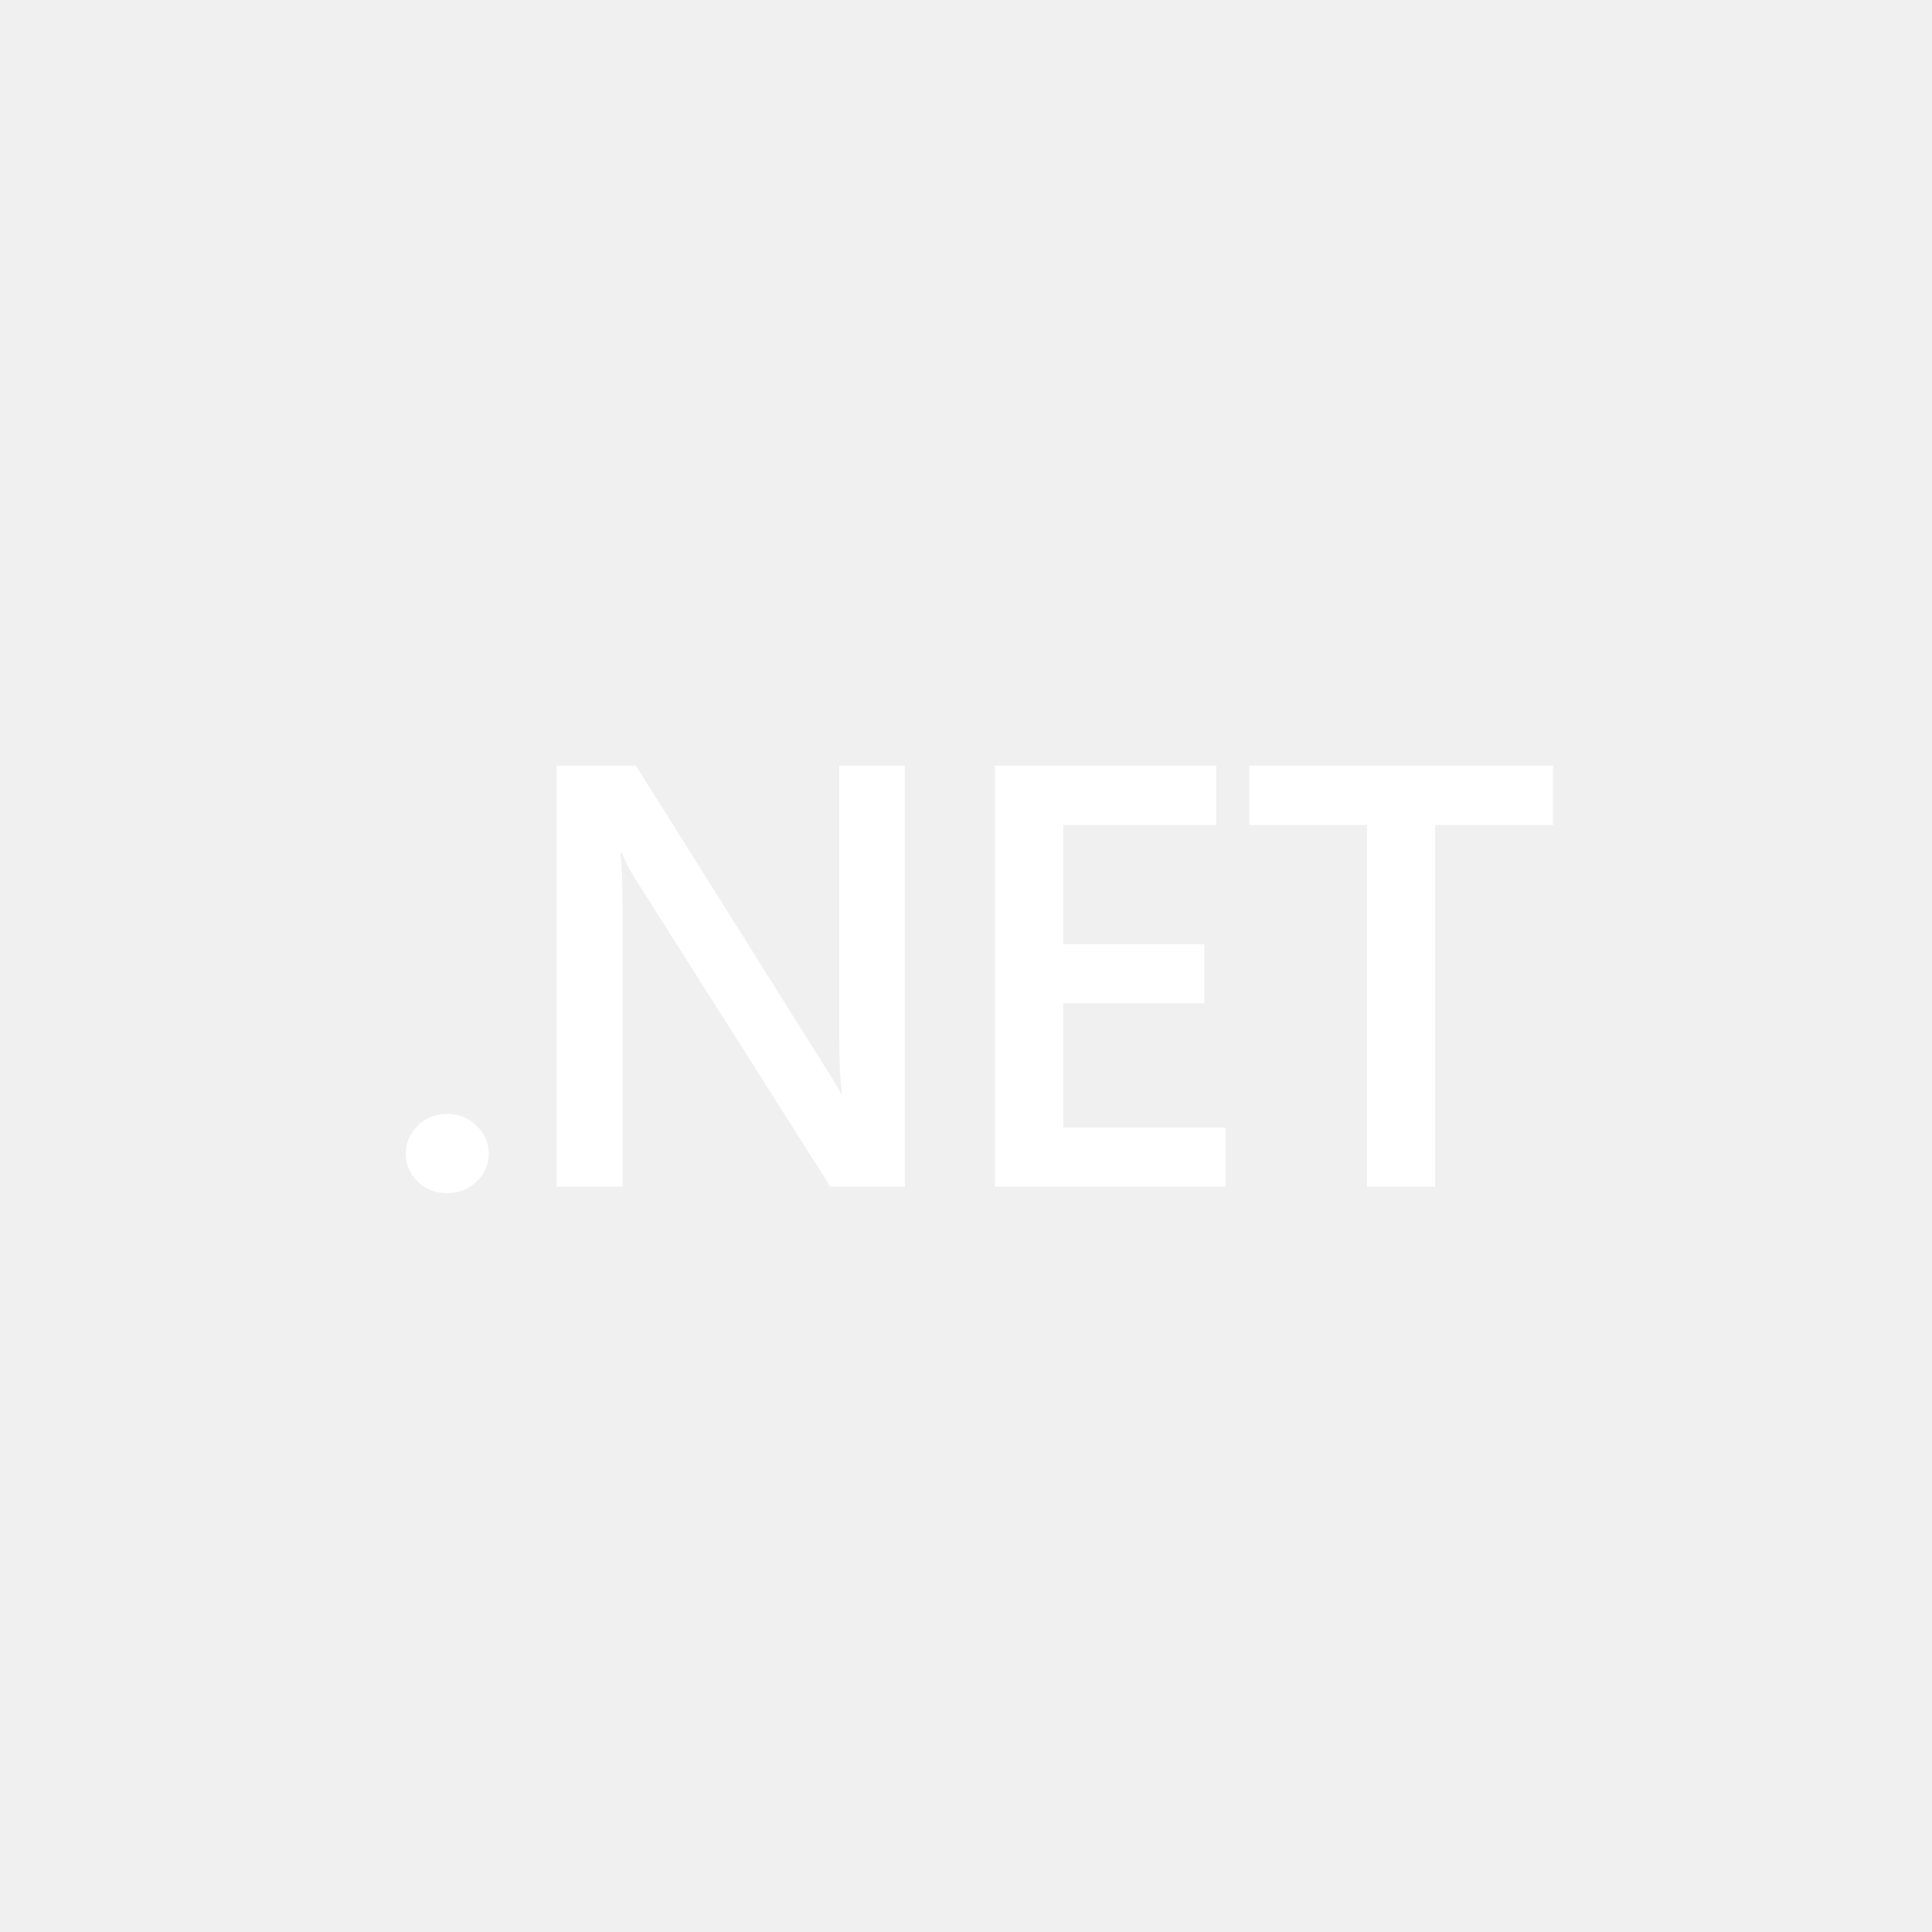
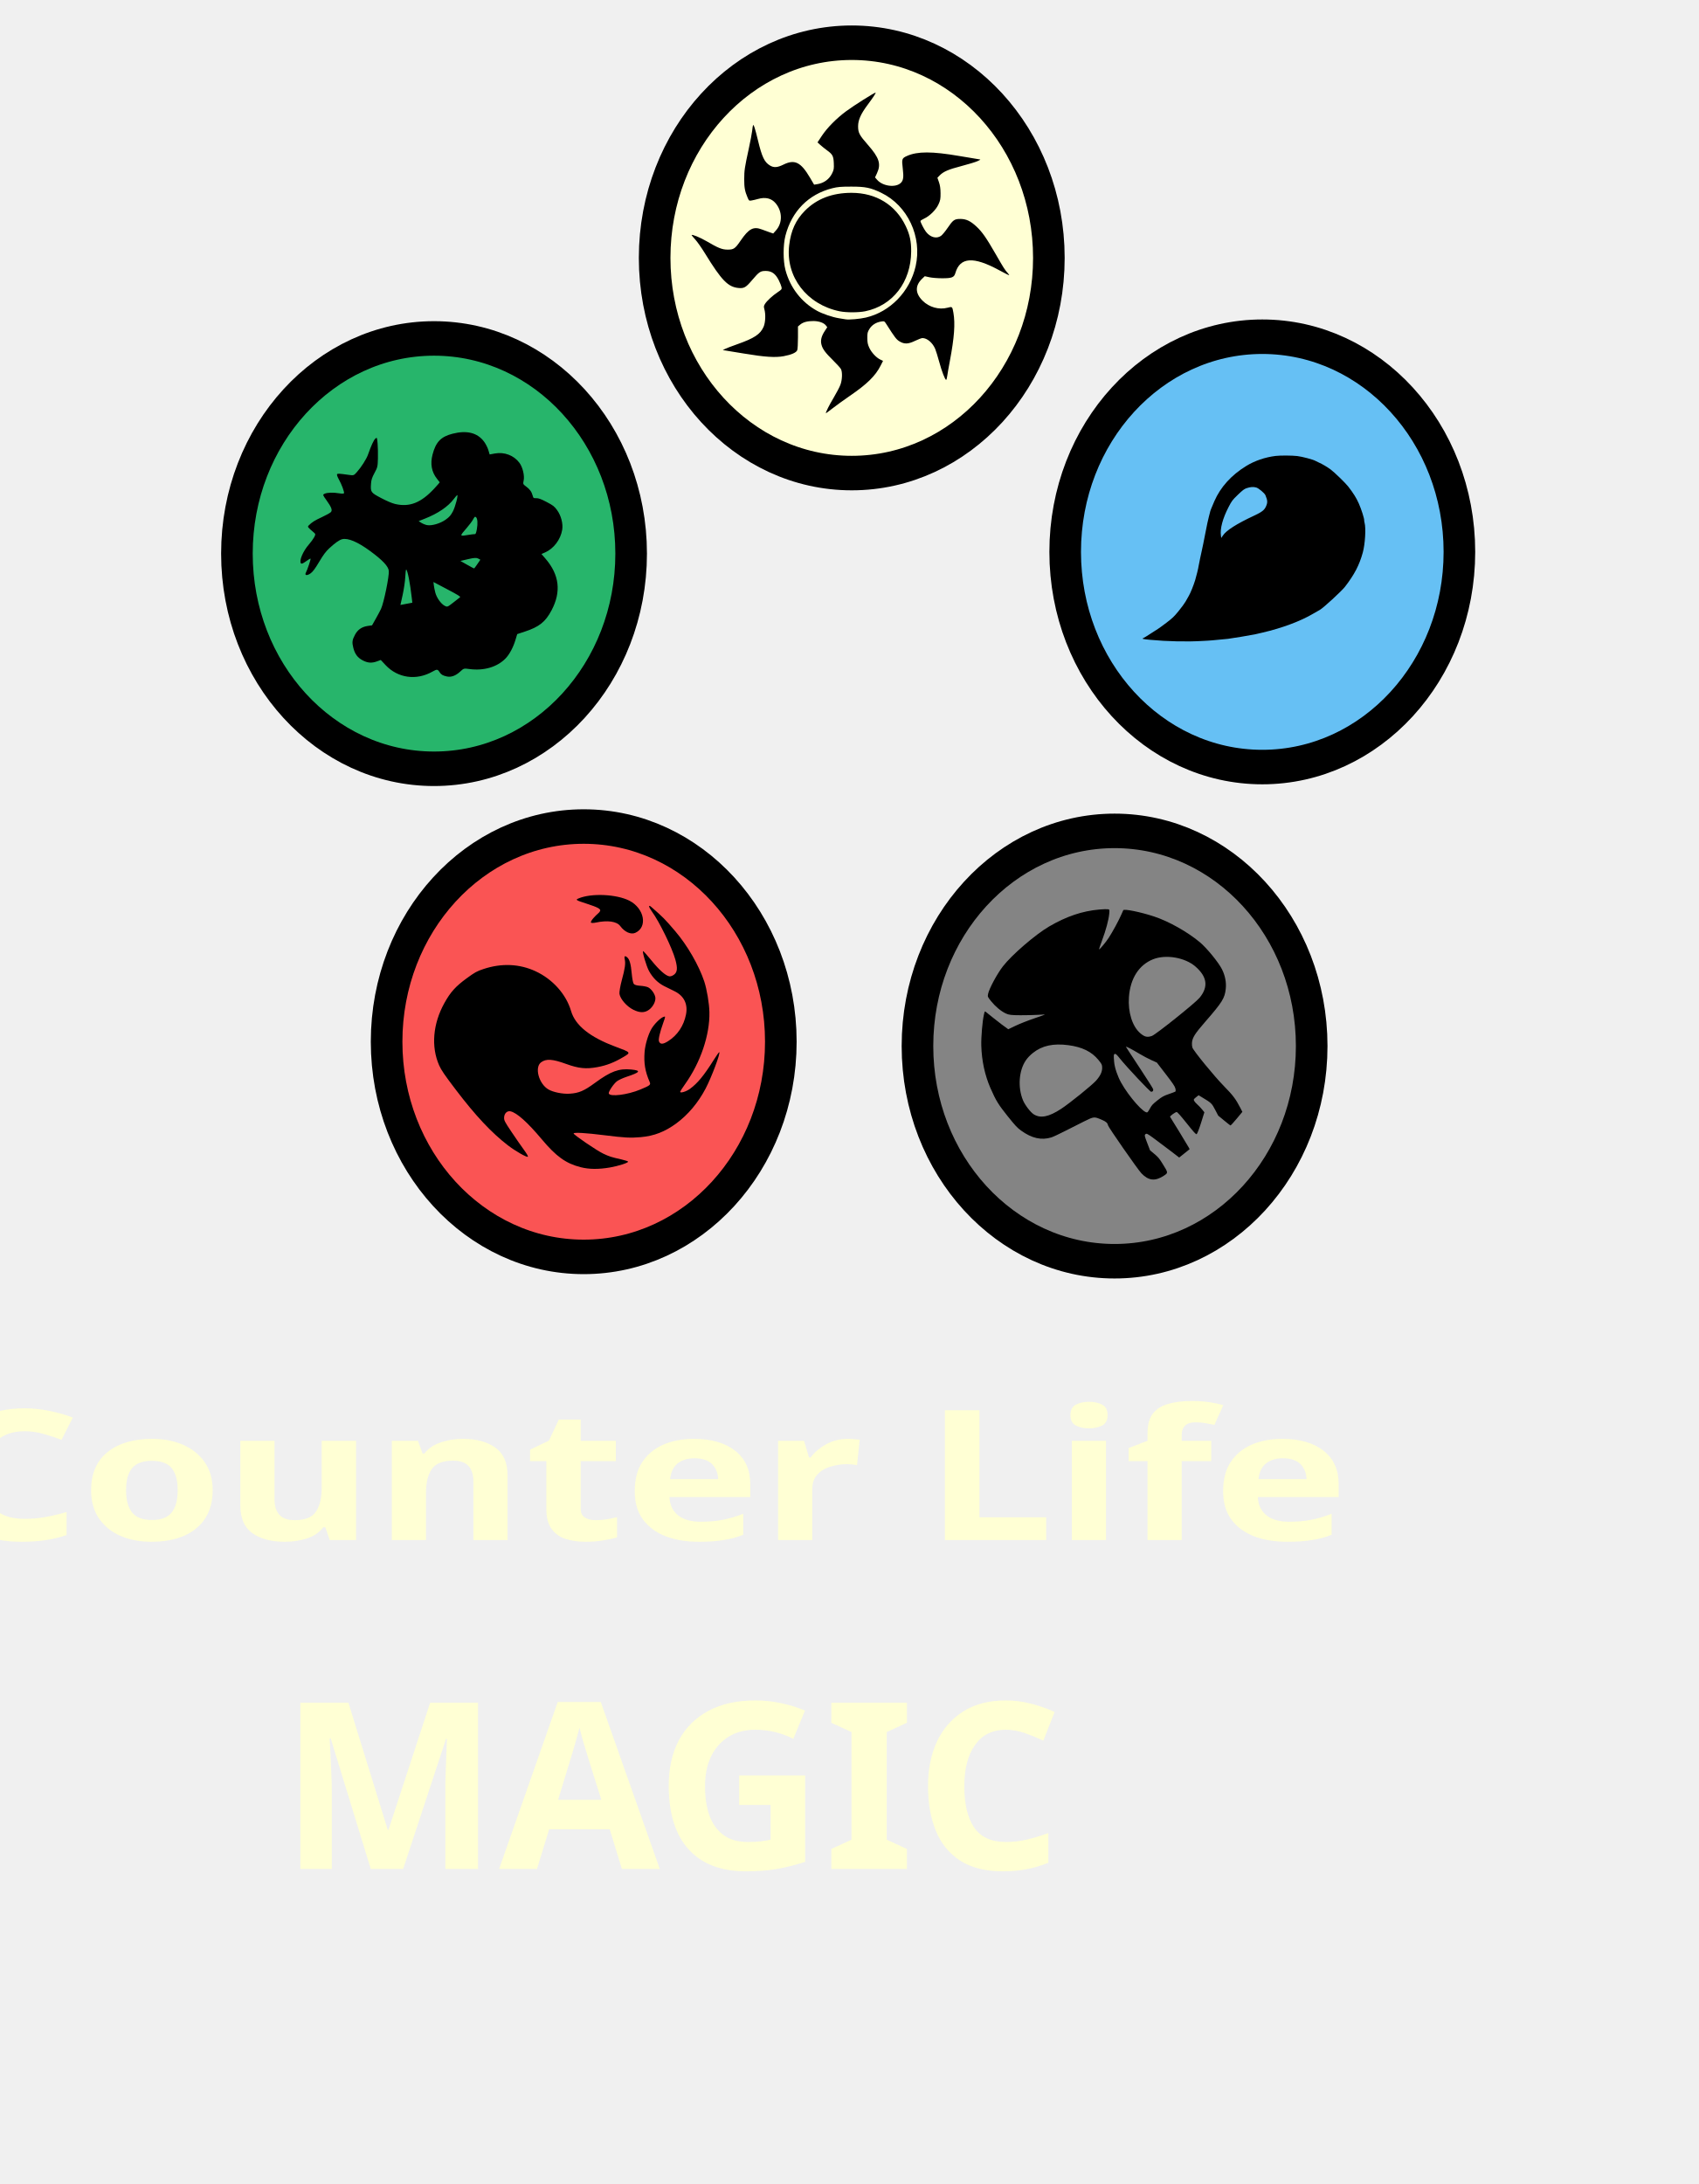
- <svg xmlns="http://www.w3.org/2000/svg" width="456" height="456" viewBox="0 0 456 456" version="1.1" xml:space="preserve" style="fill-rule:evenodd;clip-rule:evenodd;stroke-linejoin:round;stroke-miterlimit:2;">
-   <path d="m 105.5,281.609 c -2.703,0 -5.001,-0.9 -6.893,-2.702 -1.892,-1.848 -2.838,-4.042 -2.838,-6.582 0,-2.587 0.946,-4.804 2.838,-6.652 1.892,-1.848 4.19,-2.772 6.893,-2.772 2.748,0 5.068,0.924 6.96,2.772 1.937,1.848 2.906,4.064 2.906,6.652 0,2.54 -0.968,4.734 -2.906,6.582 -1.892,1.802 -4.212,2.702 -6.96,2.702 z" style="fill:#ffffff;fill-rule:nonzero;stroke-width:0.838" />
-   <path d="M 213.561,280.084 H 195.99 L 149.7,207.054 c -1.171,-1.848 -2.14,-3.765 -2.906,-5.751 h -0.406 c 0.361,2.125 0.541,6.675 0.541,13.65 v 65.132 h -15.543 v -99.36 h 18.719 l 44.737,71.298 c 1.892,2.957 3.109,4.989 3.649,6.098 h 0.27 c -0.45,-2.632 -0.676,-7.09 -0.676,-13.373 v -64.023 h 15.476 z" style="fill:#ffffff;fill-rule:nonzero;stroke-width:0.838" />
-   <path d="m 289.251,280.084 h -54.401 v -99.36 h 52.238 v 13.997 h -36.154 v 28.131 h 33.316 v 13.927 h -33.316 v 29.378 h 38.316 z" style="fill:#ffffff;fill-rule:nonzero;stroke-width:0.838" />
-   <path d="M 366.565,194.721 H 338.722 v 85.363 h -16.084 v -85.363 h -27.775 v -13.997 h 71.701 z" style="fill:#ffffff;fill-rule:nonzero;stroke-width:0.838" />
+ <svg xmlns="http://www.w3.org/2000/svg" width="350" height="450" viewBox="0 0 150 250" version="1.1" id="SVGRoot" xml:space="preserve">
+   <defs id="defs182">
+     <rect x="65.334" y="188.892" width="43.669" height="58.902" id="rect540" />
+   </defs>
+   <g id="layer1">
+     <g id="layer1-6" transform="matrix(1.253616,0,0,1.368365,-19.07268,-30.42513)">
+       <circle style="fill:#ffffd4;fill-opacity:1;stroke:#000000;stroke-width:2.886;stroke-linecap:round;stroke-linejoin:round;stroke-dasharray:none;stroke-opacity:1" id="path904" cx="75.269" cy="43.809" r="18" />
+       <circle style="fill:#27b56b;fill-opacity:1;stroke:#000000;stroke-width:2.886;stroke-linecap:round;stroke-linejoin:round;stroke-dasharray:none;stroke-opacity:1" id="path904-5" cx="37.123" cy="68.546" r="18" />
+       <circle style="fill:#66c0f4;fill-opacity:1;stroke:#000000;stroke-width:2.886;stroke-linecap:round;stroke-linejoin:round;stroke-dasharray:none;stroke-opacity:1" id="path904-9" cx="112.759" cy="68.402" r="18" />
+       <circle style="fill:#fa5454;fill-opacity:1;stroke:#000000;stroke-width:2.886;stroke-linecap:round;stroke-linejoin:round;stroke-dasharray:none;stroke-opacity:1" id="path904-1" cx="50.792" cy="109.378" r="18" />
+       <circle style="fill:#848484;fill-opacity:1;stroke:#000000;stroke-width:2.886;stroke-linecap:round;stroke-linejoin:round;stroke-dasharray:none;stroke-opacity:1" id="path904-6" cx="99.27" cy="109.741" r="18" />
+       <text xml:space="preserve" style="font-weight:800;font-size:17.86px;font-family:Barlow;-inkscape-font-specification:'Barlow Ultra-Bold';text-align:center;text-anchor:middle;fill:#ffffd4;stroke:#ffffff;stroke-width:2.531;stroke-linecap:round;stroke-linejoin:round" x="64.009" y="177.386" id="text484" transform="scale(1.174251,0.8516071)">
+         <tspan style="font-style:normal;font-variant:normal;font-weight:bold;font-stretch:normal;font-size:17.86px;font-family:Barlow;-inkscape-font-specification:'Barlow Bold';stroke:none;stroke-width:2.531" x="64.009" y="177.386" id="tspan1212">Counter Life</tspan>
+       </text>
+       <text xml:space="preserve" transform="matrix(0.7976923,0,0,0.7307991,15.21413,22.23466)" id="text538" style="fill:#ffffd4;-inkscape-font-specification:Arial;font-family:Arial;font-weight:normal;font-size:29.333px;text-align:center;stroke-linecap:round;stroke-linejoin:round;stroke-width:3.78;stroke:#ffffff;font-style:normal;font-stretch:normal;font-variant:normal;white-space:pre;shape-inside:url(#rect540)" />
+       <text xml:space="preserve" style="font-style:normal;font-variant:normal;font-weight:bold;font-stretch:normal;font-size:20.36px;font-family:Barlow;-inkscape-font-specification:'Barlow Bold';text-align:center;text-anchor:middle;fill:#ffffd4;stroke:none;stroke-width:2.886;stroke-linecap:round;stroke-linejoin:round" x="74.784" y="186.578" id="text1208" transform="scale(1.044765,0.9571529)">
+         <tspan id="tspan1206" style="font-style:normal;font-variant:normal;font-weight:900;font-stretch:normal;font-family:Barlow;-inkscape-font-specification:'Barlow Heavy';stroke-width:2.886" x="74.784" y="186.578">MAGIC</tspan>
+       </text>
+     </g>
+     <path style="fill:#000000;stroke-width:0.078" d="m 132.114,55.685 c 0.6,0.773 0.926,1.294 1.22,1.951 0.294,0.656 0.646,1.771 0.614,1.945 -0.007,0.036 0.014,0.155 0.045,0.266 0.172,0.61 0.062,2.439 -0.205,3.405 -0.397,1.437 -0.955,2.509 -2.032,3.907 -0.395,0.513 -2.519,2.463 -2.896,2.66 -0.138,0.072 -0.483,0.269 -0.766,0.437 -1.418,0.843 -3.578,1.648 -5.776,2.154 -0.403,0.093 -0.801,0.185 -0.884,0.205 -0.298,0.071 -2.831,0.491 -3.075,0.511 -0.137,0.011 -0.536,0.049 -0.887,0.085 -0.723,0.074 -1.257,0.12 -1.427,0.125 -0.064,0.002 -0.299,0.015 -0.522,0.028 -1.822,0.113 -4.096,0.065 -6.118,-0.128 -0.829,-0.079 -0.95,-0.113 -0.725,-0.203 0.075,-0.03 0.448,-0.26 0.83,-0.511 0.382,-0.251 0.757,-0.492 0.834,-0.535 0.077,-0.043 0.504,-0.354 0.948,-0.69 0.71,-0.538 0.88,-0.7 1.403,-1.339 0.328,-0.4 0.688,-0.889 0.8,-1.087 0.112,-0.198 0.285,-0.504 0.385,-0.679 0.203,-0.357 0.52,-1.144 0.72,-1.785 0.125,-0.402 0.382,-1.453 0.384,-1.573 6.4e-4,-0.03 0.043,-0.24 0.094,-0.466 0.051,-0.226 0.093,-0.436 0.092,-0.468 -4.9e-4,-0.032 0.071,-0.363 0.16,-0.736 0.088,-0.373 0.285,-1.336 0.437,-2.139 0.152,-0.803 0.334,-1.654 0.404,-1.891 0.07,-0.237 0.128,-0.456 0.127,-0.488 -0.002,-0.085 0.176,-0.541 0.501,-1.281 0.707,-1.614 1.947,-2.983 3.642,-4.022 0.976,-0.598 2.151,-1.001 3.363,-1.152 0.525,-0.066 1.907,-0.059 2.485,0.012 0.58,0.071 1.804,0.396 2.079,0.552 0.095,0.054 0.278,0.143 0.406,0.199 0.369,0.159 0.909,0.477 1.326,0.78 0.415,0.302 1.702,1.55 2.015,1.952 z m -10.537,0.115 c -0.335,-0.09 -0.641,-0.067 -1.088,0.08 -0.268,0.088 -0.45,0.226 -1.001,0.755 -0.626,0.602 -0.701,0.702 -1.074,1.426 -0.668,1.296 -0.978,2.46 -0.866,3.246 l 0.039,0.274 0.188,-0.282 c 0.389,-0.584 1.574,-1.34 3.531,-2.253 0.938,-0.438 1.214,-0.651 1.405,-1.085 0.196,-0.445 0.184,-0.672 -0.068,-1.274 -0.102,-0.245 -0.784,-0.813 -1.067,-0.888 z" id="path304" />
+     <path style="fill:#000000;stroke-width:0.084" d="m 72.32,47.307 c 0,-0.161 0.378,-0.917 0.883,-1.763 0.33,-0.554 0.683,-1.226 0.783,-1.494 0.214,-0.572 0.244,-1.461 0.062,-1.806 -0.066,-0.125 -0.466,-0.567 -0.888,-0.983 -0.908,-0.893 -1.217,-1.311 -1.345,-1.823 -0.122,-0.484 -0.004,-0.959 0.383,-1.551 l 0.284,-0.434 -0.163,-0.207 c -0.236,-0.3 -0.793,-0.494 -1.426,-0.497 -0.687,-0.003 -1.18,0.13 -1.508,0.406 l -0.256,0.215 v 1.247 c 0,0.686 -0.037,1.345 -0.083,1.465 -0.106,0.278 -0.66,0.524 -1.555,0.69 -0.957,0.177 -2.161,0.097 -4.544,-0.302 -1.103,-0.185 -2.101,-0.348 -2.216,-0.363 l -0.21,-0.027 0.252,-0.135 c 0.139,-0.074 0.762,-0.315 1.386,-0.534 1.967,-0.693 2.656,-1.147 3.03,-1.994 0.217,-0.493 0.26,-1.438 0.092,-2.029 -0.081,-0.285 -0.071,-0.367 0.071,-0.597 0.221,-0.357 0.865,-0.951 1.459,-1.346 0.449,-0.298 0.481,-0.34 0.436,-0.578 -0.027,-0.141 -0.172,-0.5 -0.322,-0.799 -0.376,-0.745 -0.813,-1.053 -1.492,-1.053 -0.602,0 -0.751,0.1 -1.552,1.045 -0.719,0.847 -0.919,0.964 -1.553,0.906 -1.209,-0.11 -1.945,-0.869 -3.858,-3.983 -0.374,-0.609 -0.869,-1.314 -1.099,-1.565 -0.23,-0.252 -0.418,-0.478 -0.418,-0.504 0,-0.132 0.983,0.269 1.721,0.703 1.327,0.779 1.762,0.953 2.393,0.957 0.705,0.005 0.864,-0.105 1.501,-1.036 0.936,-1.366 1.465,-1.643 2.429,-1.272 0.263,0.101 0.663,0.247 0.888,0.324 l 0.41,0.139 0.326,-0.368 c 0.754,-0.849 0.732,-2.171 -0.051,-3.097 -0.481,-0.569 -1.161,-0.733 -2.024,-0.487 -0.228,0.065 -0.551,0.141 -0.718,0.17 -0.298,0.051 -0.307,0.044 -0.475,-0.349 -0.302,-0.707 -0.38,-1.136 -0.378,-2.08 0.003,-1.019 0.048,-1.323 0.528,-3.527 0.181,-0.831 0.352,-1.738 0.381,-2.015 0.029,-0.277 0.072,-0.561 0.096,-0.63 0.064,-0.182 0.239,0.35 0.569,1.721 0.459,1.907 0.738,2.492 1.371,2.876 0.446,0.27 0.848,0.243 1.552,-0.104 1.277,-0.629 1.985,-0.281 3.028,1.491 l 0.475,0.807 0.315,-0.047 c 0.793,-0.118 1.411,-0.559 1.747,-1.246 0.199,-0.406 0.22,-0.533 0.193,-1.166 -0.034,-0.819 -0.135,-1.008 -0.786,-1.478 -0.224,-0.162 -0.558,-0.431 -0.744,-0.597 l -0.336,-0.304 0.494,-0.746 c 0.609,-0.919 1.662,-1.987 2.761,-2.803 0.914,-0.677 3.333,-2.204 3.395,-2.142 0.048,0.048 -0.263,0.521 -0.93,1.417 -0.767,1.03 -1.072,1.721 -1.072,2.426 0,0.748 0.138,1.009 1.132,2.141 1.29,1.469 1.518,2.182 1.031,3.234 l -0.224,0.484 0.249,0.284 c 0.645,0.734 2.127,0.917 2.71,0.335 0.284,-0.284 0.334,-0.656 0.217,-1.622 -0.134,-1.107 -0.105,-1.194 0.489,-1.458 1.197,-0.532 2.855,-0.53 5.985,0.008 1.085,0.187 2.087,0.354 2.225,0.371 0.25,0.032 0.249,0.033 -0.144,0.218 -0.218,0.103 -1.043,0.354 -1.833,0.56 -1.503,0.391 -2.078,0.639 -2.503,1.079 l -0.254,0.264 0.176,0.504 c 0.126,0.36 0.178,0.72 0.182,1.26 0.005,0.662 -0.024,0.821 -0.236,1.283 -0.286,0.624 -1.006,1.337 -1.645,1.63 -0.231,0.106 -0.419,0.23 -0.418,0.277 0.001,0.149 0.393,0.914 0.623,1.218 0.486,0.642 1.204,0.843 1.722,0.483 0.149,-0.104 0.487,-0.507 0.751,-0.897 0.631,-0.931 0.791,-1.045 1.462,-1.045 0.681,0 1.166,0.23 1.865,0.883 0.646,0.605 1.128,1.297 2.185,3.137 0.906,1.578 1.062,1.825 1.371,2.161 0.116,0.127 0.195,0.244 0.175,0.26 -0.02,0.017 -0.54,-0.244 -1.157,-0.579 -2.94,-1.598 -4.472,-1.495 -5.001,0.334 -0.144,0.499 -0.389,0.595 -1.52,0.595 -0.508,0 -1.162,-0.053 -1.453,-0.117 l -0.529,-0.117 -0.3,0.285 c -0.823,0.783 -0.808,1.66 0.044,2.512 0.753,0.753 1.884,1.072 2.867,0.808 0.54,-0.145 0.541,-0.144 0.667,0.579 0.218,1.252 0.102,2.83 -0.403,5.498 -0.136,0.716 -0.273,1.5 -0.305,1.742 -0.032,0.242 -0.087,0.441 -0.123,0.441 -0.125,0 -0.501,-0.977 -0.798,-2.075 -0.165,-0.61 -0.372,-1.275 -0.458,-1.478 -0.303,-0.706 -0.924,-1.233 -1.455,-1.233 -0.107,0 -0.476,0.138 -0.821,0.306 -0.795,0.387 -1.236,0.409 -1.784,0.087 -0.376,-0.22 -0.541,-0.434 -1.522,-1.977 -0.228,-0.358 -0.241,-0.365 -0.582,-0.313 -0.593,0.091 -1.077,0.393 -1.356,0.845 -0.224,0.362 -0.252,0.481 -0.249,1.045 0.003,0.505 0.049,0.735 0.224,1.115 0.252,0.546 0.801,1.135 1.262,1.353 l 0.314,0.149 -0.286,0.563 c -0.591,1.163 -1.546,2.097 -3.539,3.46 -0.641,0.439 -1.516,1.071 -1.945,1.405 -0.428,0.334 -0.779,0.59 -0.779,0.569 z m 4.594,-10.96 c 2.774,-0.65 5.024,-2.976 5.686,-5.877 0.766,-3.36 -0.911,-6.941 -3.933,-8.398 -1.222,-0.589 -1.819,-0.712 -3.449,-0.71 -1.193,0.001 -1.549,0.032 -2.167,0.188 -2.719,0.685 -4.637,2.63 -5.359,5.436 -0.273,1.061 -0.273,2.863 3.8e-5,3.905 0.529,2.019 1.829,3.702 3.62,4.687 0.621,0.341 1.758,0.729 2.477,0.846 0.323,0.052 0.682,0.111 0.798,0.13 0.395,0.066 1.637,-0.044 2.327,-0.206 z m -2.999,-0.712 c -3.773,-0.763 -6.223,-3.964 -5.793,-7.567 0.2,-1.678 0.752,-2.885 1.802,-3.946 1.355,-1.368 3.13,-2.049 5.338,-2.049 2.81,0 5.047,1.375 6.206,3.814 0.465,0.98 0.629,1.744 0.62,2.904 -0.027,3.489 -2.101,6.189 -5.252,6.837 -0.772,0.159 -2.155,0.162 -2.922,0.007 z" id="path303" />
+     <path style="fill:#000000;stroke-width:0.079" d="m 118.636,128.83 c -0.031,-0.011 -0.359,-0.269 -0.728,-0.573 l -0.671,-0.553 -0.352,-0.675 c -0.384,-0.737 -0.427,-0.778 -1.517,-1.431 l -0.379,-0.227 -0.297,0.237 c -0.268,0.214 -0.287,0.255 -0.202,0.416 0.052,0.098 0.211,0.278 0.354,0.399 0.143,0.121 0.383,0.373 0.535,0.56 l 0.275,0.339 -0.388,1.234 c -0.213,0.679 -0.439,1.25 -0.5,1.27 -0.09,0.029 -0.307,-0.208 -1.132,-1.24 -0.728,-0.91 -1.058,-1.28 -1.153,-1.29 -0.136,-0.015 -0.812,0.475 -0.755,0.547 0.075,0.094 2.047,3.328 2.138,3.506 l 0.101,0.197 -0.597,0.478 -0.597,0.478 -1.113,-0.853 c -0.612,-0.469 -1.448,-1.096 -1.858,-1.394 -0.678,-0.493 -0.757,-0.531 -0.889,-0.426 -0.13,0.104 -0.11,0.203 0.19,0.982 l 0.334,0.867 0.496,0.414 c 0.431,0.359 0.554,0.507 0.937,1.122 0.657,1.054 0.655,1.034 0.135,1.375 -0.989,0.65 -1.746,0.568 -2.556,-0.28 -0.418,-0.437 -3.786,-5.276 -3.827,-5.499 -0.05,-0.268 -0.221,-0.42 -0.708,-0.629 -0.879,-0.378 -0.893,-0.377 -2.025,0.183 -0.557,0.276 -1.547,0.775 -2.198,1.11 -0.652,0.335 -1.347,0.659 -1.546,0.721 -1.141,0.355 -2.251,0.105 -3.473,-0.78 -0.441,-0.32 -0.647,-0.54 -1.523,-1.631 -1.073,-1.337 -1.356,-1.797 -1.981,-3.226 -0.641,-1.467 -1,-3.126 -1.051,-4.855 -0.028,-0.975 0.128,-2.815 0.301,-3.56 0.096,-0.411 0.096,-0.411 0.242,-0.294 0.08,0.064 0.472,0.379 0.87,0.699 0.398,0.321 0.816,0.646 0.928,0.723 0.112,0.077 0.325,0.232 0.474,0.344 l 0.271,0.203 0.842,-0.403 c 0.463,-0.222 1.413,-0.597 2.111,-0.833 0.698,-0.237 1.263,-0.439 1.255,-0.448 -0.008,-0.01 -0.362,0.005 -0.788,0.032 -0.426,0.027 -1.338,0.048 -2.027,0.046 -1.033,-0.002 -1.326,-0.037 -1.671,-0.2 -0.556,-0.262 -1.198,-0.799 -1.692,-1.414 -0.393,-0.488 -0.401,-0.511 -0.34,-0.82 0.12,-0.604 1.033,-2.301 1.7,-3.163 1.017,-1.313 3.728,-3.65 5.294,-4.563 1.985,-1.157 3.789,-1.767 5.739,-1.939 0.422,-0.037 0.862,-0.052 0.976,-0.034 0.203,0.033 0.207,0.047 0.16,0.533 -0.068,0.704 -0.379,1.858 -0.821,3.043 -0.208,0.558 -0.361,1.017 -0.341,1.019 0.085,0.009 0.758,-0.796 1.096,-1.311 0.429,-0.654 1.128,-1.936 1.433,-2.629 0.119,-0.269 0.228,-0.514 0.242,-0.543 0.088,-0.179 1.972,0.205 3.527,0.718 1.667,0.55 3.792,1.744 5.231,2.939 0.787,0.654 2.138,2.303 2.541,3.102 0.361,0.716 0.514,1.51 0.433,2.244 -0.119,1.08 -0.392,1.518 -2.347,3.765 -1.196,1.375 -1.473,1.813 -1.522,2.415 -0.014,0.169 0.008,0.409 0.048,0.534 0.123,0.38 2.514,3.302 3.633,4.439 1.007,1.024 1.344,1.471 1.852,2.46 l 0.239,0.466 -0.655,0.789 c -0.36,0.434 -0.681,0.78 -0.712,0.769 z m -6.303,-4.241 c -0.066,-0.249 -0.29,-0.582 -1.102,-1.636 l -1.019,-1.323 -0.635,-0.285 c -0.349,-0.156 -0.959,-0.48 -1.356,-0.719 -0.909,-0.547 -1.578,-0.89 -1.54,-0.789 0.016,0.043 0.708,1.104 1.538,2.358 0.83,1.254 1.533,2.363 1.563,2.464 0.055,0.188 -0.018,0.298 -0.215,0.32 -0.124,0.014 -2.798,-2.828 -3.575,-3.799 -0.372,-0.466 -0.487,-0.571 -0.588,-0.539 -0.138,0.044 -0.148,0.165 -0.079,0.927 0.058,0.648 0.38,1.603 0.787,2.34 0.912,1.65 2.709,3.667 3.035,3.406 0.05,-0.04 0.184,-0.25 0.299,-0.467 0.172,-0.326 0.316,-0.479 0.828,-0.883 0.526,-0.416 0.721,-0.524 1.293,-0.721 0.37,-0.127 0.713,-0.257 0.761,-0.287 0.048,-0.031 0.05,-0.196 0.004,-0.368 z m -9.073,-0.895 c 0.495,-0.564 0.703,-1.013 0.692,-1.488 -0.008,-0.338 -0.041,-0.405 -0.438,-0.889 -0.768,-0.937 -1.859,-1.47 -3.438,-1.678 -1.722,-0.227 -3.008,0.055 -4.049,0.888 -0.341,0.273 -0.616,0.561 -0.816,0.856 -0.797,1.173 -0.933,3.08 -0.326,4.555 0.227,0.553 0.866,1.387 1.239,1.62 0.774,0.483 1.716,0.295 3.124,-0.624 0.976,-0.637 3.561,-2.725 4.012,-3.24 z m 11.844,-9.478 c 1.027,-1.251 0.876,-2.4 -0.47,-3.575 -1.189,-1.038 -3.383,-1.418 -4.845,-0.838 -1.625,0.645 -2.617,2.196 -2.772,4.333 -0.125,1.724 0.388,3.357 1.299,4.138 0.495,0.424 0.793,0.494 1.328,0.31 0.449,-0.155 4.97,-3.773 5.459,-4.369 z" id="path302" />
+     <path style="fill:#000000;stroke-width:0.095" d="m 14.929,56.523 c 0.285,-0.147 1.002,-0.171 1.661,-0.056 0.285,0.05 0.539,0.05 0.565,-1.28e-4 0.067,-0.126 -0.261,-1.018 -0.583,-1.586 -0.148,-0.261 -0.243,-0.525 -0.211,-0.586 0.055,-0.105 0.207,-0.097 1.414,0.073 0.476,0.067 0.517,0.052 0.827,-0.293 0.535,-0.596 1.124,-1.518 1.31,-2.051 0.352,-1.006 0.65,-1.655 0.838,-1.819 0.186,-0.163 0.194,-0.145 0.255,0.565 0.035,0.403 0.052,1.174 0.037,1.714 -0.025,0.926 -0.047,1.018 -0.389,1.651 -0.289,0.536 -0.37,0.783 -0.401,1.232 -0.066,0.968 -0.031,1.018 1.164,1.647 0.659,0.347 1.241,0.593 1.599,0.677 1.65,0.386 2.969,-0.137 4.488,-1.78 0.344,-0.372 0.62,-0.688 0.614,-0.702 -0.006,-0.014 -0.144,-0.192 -0.307,-0.395 -0.621,-0.776 -0.794,-1.706 -0.516,-2.778 0.371,-1.434 0.956,-2.046 2.28,-2.385 1.643,-0.421 2.847,-0.123 3.611,0.895 0.191,0.255 0.416,0.691 0.498,0.969 l 0.15,0.506 0.592,-0.11 c 1.089,-0.203 2.19,0.217 2.824,1.077 0.36,0.487 0.594,1.464 0.479,1.999 -0.089,0.414 -0.079,0.441 0.267,0.695 0.431,0.316 0.637,0.597 0.755,1.028 0.086,0.315 0.094,0.321 0.426,0.315 0.255,-0.004 0.545,0.104 1.181,0.438 0.752,0.396 0.881,0.496 1.199,0.933 0.453,0.621 0.696,1.558 0.584,2.242 -0.186,1.128 -0.974,2.168 -1.972,2.603 l -0.404,0.176 0.461,0.534 c 1.592,1.844 1.819,3.787 0.692,5.914 -0.703,1.326 -1.407,1.888 -3.049,2.43 l -0.879,0.29 -0.196,0.65 c -0.263,0.875 -0.693,1.68 -1.146,2.143 -0.966,0.989 -2.503,1.433 -4.162,1.202 -0.601,-0.084 -0.621,-0.078 -1.033,0.303 -0.505,0.467 -1.026,0.659 -1.509,0.554 -0.473,-0.103 -0.661,-0.213 -0.839,-0.491 -0.225,-0.354 -0.3,-0.36 -0.82,-0.066 -1.841,1.043 -3.963,0.747 -5.367,-0.748 l -0.549,-0.585 -0.441,0.162 c -0.591,0.217 -1.056,0.183 -1.628,-0.118 -0.581,-0.306 -0.892,-0.719 -1.072,-1.423 -0.164,-0.644 -0.133,-0.901 0.185,-1.499 0.314,-0.592 0.786,-0.919 1.471,-1.018 l 0.486,-0.07 0.423,-0.746 c 0.232,-0.41 0.504,-0.921 0.603,-1.135 0.325,-0.701 0.95,-3.749 0.893,-4.352 -0.049,-0.522 -0.706,-1.221 -2.135,-2.271 -1.428,-1.049 -2.549,-1.522 -3.208,-1.354 -0.323,0.083 -0.81,0.426 -1.47,1.037 -0.4,0.37 -0.667,0.728 -1.156,1.548 -0.479,0.803 -0.72,1.128 -0.976,1.315 -0.406,0.297 -0.723,0.26 -0.552,-0.065 0.19,-0.361 0.596,-1.582 0.536,-1.613 -0.031,-0.016 -0.268,0.124 -0.526,0.313 -0.326,0.238 -0.499,0.308 -0.567,0.231 -0.244,-0.279 0.229,-1.399 0.927,-2.191 0.214,-0.243 0.474,-0.601 0.579,-0.796 0.172,-0.32 0.17,-0.372 -0.013,-0.529 -0.744,-0.635 -0.767,-0.665 -0.606,-0.827 0.368,-0.371 0.687,-0.573 1.506,-0.95 0.479,-0.221 0.944,-0.481 1.032,-0.578 0.198,-0.217 0.065,-0.564 -0.54,-1.404 -0.403,-0.56 -0.41,-0.583 -0.195,-0.694 z m 11.734,3.585 c 0.531,0.105 1.524,-0.186 2.136,-0.626 0.433,-0.311 0.583,-0.483 0.828,-0.947 0.273,-0.518 0.636,-1.909 0.486,-1.862 -0.033,0.01 -0.2,0.205 -0.373,0.433 -0.675,0.893 -1.811,1.666 -3.334,2.268 l -0.7,0.277 0.3,0.194 c 0.165,0.106 0.461,0.225 0.657,0.264 z m -2.788,7.98 -0.257,1.16 0.681,-0.128 0.681,-0.128 -0.06,-0.535 c -0.194,-1.715 -0.483,-3.179 -0.644,-3.264 -0.034,-0.018 -0.08,0.365 -0.103,0.851 -0.023,0.486 -0.157,1.405 -0.298,2.043 z m 3.741,-0.235 c 0.157,0.582 0.648,1.268 1.067,1.49 0.299,0.158 0.314,0.153 0.985,-0.368 0.375,-0.291 0.726,-0.566 0.78,-0.612 0.076,-0.065 -0.25,-0.266 -1.475,-0.912 l -1.574,-0.829 0.043,0.373 c 0.024,0.205 0.102,0.591 0.174,0.858 z m 3.658,-6.606 c 0.426,-0.07 0.823,-0.12 0.882,-0.11 0.072,0.012 0.142,-0.169 0.211,-0.552 0.122,-0.669 0.079,-1.244 -0.104,-1.391 -0.106,-0.085 -0.165,-0.038 -0.324,0.259 -0.107,0.2 -0.425,0.629 -0.708,0.954 -0.856,0.986 -0.856,0.988 0.043,0.84 z m 0.783,3.823 c 0.021,-0.006 0.189,-0.234 0.375,-0.507 l 0.337,-0.495 -0.258,-0.136 c -0.195,-0.103 -0.472,-0.085 -1.141,0.072 l -0.884,0.207 0.767,0.435 c 0.422,0.239 0.784,0.43 0.805,0.423 z" id="path302-3" />
+     <path style="fill:#000000;stroke-width:0.103" d="m 28.051,121.948 c -0.94,-2.129 -0.718,-4.758 0.601,-7.133 0.693,-1.248 1.28,-1.9 2.536,-2.819 0.949,-0.694 1.184,-0.824 1.952,-1.078 2.067,-0.684 4.105,-0.594 5.949,0.261 1.963,0.911 3.504,2.637 4.064,4.553 0.482,1.647 2.151,2.987 5.081,4.078 1.786,0.665 1.785,0.663 0.936,1.17 -1.062,0.634 -1.932,0.974 -2.997,1.171 -1.305,0.242 -2.152,0.157 -3.575,-0.36 -1.575,-0.572 -2.292,-0.619 -2.877,-0.19 -0.778,0.572 -0.258,2.476 0.849,3.112 0.549,0.315 1.629,0.531 2.41,0.482 1.068,-0.067 1.657,-0.319 2.917,-1.244 1.793,-1.317 2.733,-1.664 4.131,-1.526 1.184,0.117 1.061,0.314 -0.525,0.837 -0.411,0.136 -0.904,0.363 -1.095,0.506 -0.373,0.278 -1,1.214 -0.939,1.4 0.135,0.41 2.142,0.16 3.612,-0.451 1.124,-0.467 1.212,-0.538 1.07,-0.865 -0.523,-1.207 -0.681,-2.147 -0.58,-3.448 0.063,-0.809 0.401,-1.954 0.765,-2.598 0.31,-0.548 1.002,-1.249 1.376,-1.395 0.267,-0.104 0.267,-0.092 9.45e-4,0.648 -0.391,1.087 -0.584,1.923 -0.496,2.145 0.145,0.364 0.457,0.354 1.063,-0.034 1.059,-0.679 1.77,-1.741 2.028,-3.032 0.239,-1.197 -0.22,-2.137 -1.305,-2.672 -0.271,-0.134 -0.792,-0.391 -1.159,-0.573 -0.737,-0.365 -1.328,-0.945 -1.765,-1.735 -0.294,-0.532 -0.812,-2.272 -0.679,-2.283 0.048,-0.004 0.473,0.471 0.946,1.056 0.874,1.081 1.601,1.733 2.035,1.825 0.145,0.031 0.355,-0.037 0.547,-0.178 0.397,-0.292 0.439,-0.746 0.163,-1.739 -0.377,-1.356 -1.84,-4.351 -2.689,-5.507 -0.39,-0.531 -0.426,-0.83 -0.062,-0.512 1.359,1.186 1.541,1.371 2.736,2.769 1.386,1.622 2.715,3.922 3.324,5.755 0.298,0.898 0.571,2.521 0.591,3.519 0.052,2.602 -1.01,5.744 -2.783,8.232 -0.294,0.412 -0.545,0.801 -0.56,0.864 -0.048,0.214 0.672,0.007 1.119,-0.322 0.872,-0.641 1.594,-1.517 2.703,-3.283 0.319,-0.508 0.61,-0.92 0.645,-0.914 0.186,0.028 -0.882,2.881 -1.559,4.166 -0.857,1.627 -2.016,3.004 -3.354,3.987 -1.308,0.961 -2.545,1.44 -4.064,1.575 -1.188,0.105 -1.881,0.069 -4.154,-0.218 -2.12,-0.268 -3.519,-0.349 -3.541,-0.206 -0.021,0.14 2.667,1.97 3.395,2.312 0.721,0.338 0.899,0.394 2.113,0.67 0.412,0.093 0.743,0.207 0.736,0.252 -0.022,0.144 -1.143,0.5 -2.084,0.662 -1.305,0.224 -2.375,0.214 -3.338,-0.029 -1.702,-0.43 -2.811,-1.225 -4.468,-3.202 -1.635,-1.95 -2.869,-3.051 -3.587,-3.199 -0.367,-0.076 -0.69,0.226 -0.719,0.673 -0.024,0.36 0.035,0.477 0.849,1.692 0.481,0.718 1.117,1.635 1.413,2.038 0.34,0.463 0.505,0.756 0.45,0.797 -0.128,0.094 -1.426,-0.648 -2.274,-1.3 -1.87,-1.437 -3.735,-3.425 -5.963,-6.358 -1.306,-1.718 -1.674,-2.258 -1.914,-2.802 z m 20.644,-8.181 c -0.033,-0.203 0.089,-0.917 0.272,-1.587 0.36,-1.32 0.441,-1.9 0.331,-2.364 -0.088,-0.369 0.009,-0.454 0.271,-0.238 0.281,0.233 0.433,0.773 0.531,1.886 0.047,0.529 0.147,1.047 0.224,1.151 0.091,0.124 0.35,0.202 0.75,0.225 0.336,0.02 0.738,0.098 0.892,0.173 0.369,0.18 0.767,0.731 0.833,1.153 0.069,0.435 -0.257,1.077 -0.719,1.416 -0.507,0.372 -1.061,0.371 -1.808,-0.003 -0.751,-0.376 -1.481,-1.214 -1.579,-1.812 z m -2.991,-8.665 c 0.194,-0.218 0.434,-0.458 0.534,-0.532 0.1,-0.074 0.211,-0.21 0.246,-0.301 0.087,-0.221 -0.278,-0.415 -1.562,-0.831 -1.223,-0.396 -1.284,-0.435 -0.928,-0.589 1.457,-0.629 4.362,-0.502 5.839,0.255 1.719,0.881 2.113,3.027 0.676,3.675 -0.505,0.228 -1.225,-0.093 -1.719,-0.766 -0.402,-0.548 -1.447,-0.697 -2.818,-0.404 -0.256,0.055 -0.5,0.052 -0.543,-0.005 -0.043,-0.059 0.078,-0.279 0.275,-0.502 z" id="path302-0" />
+   </g>
</svg>
